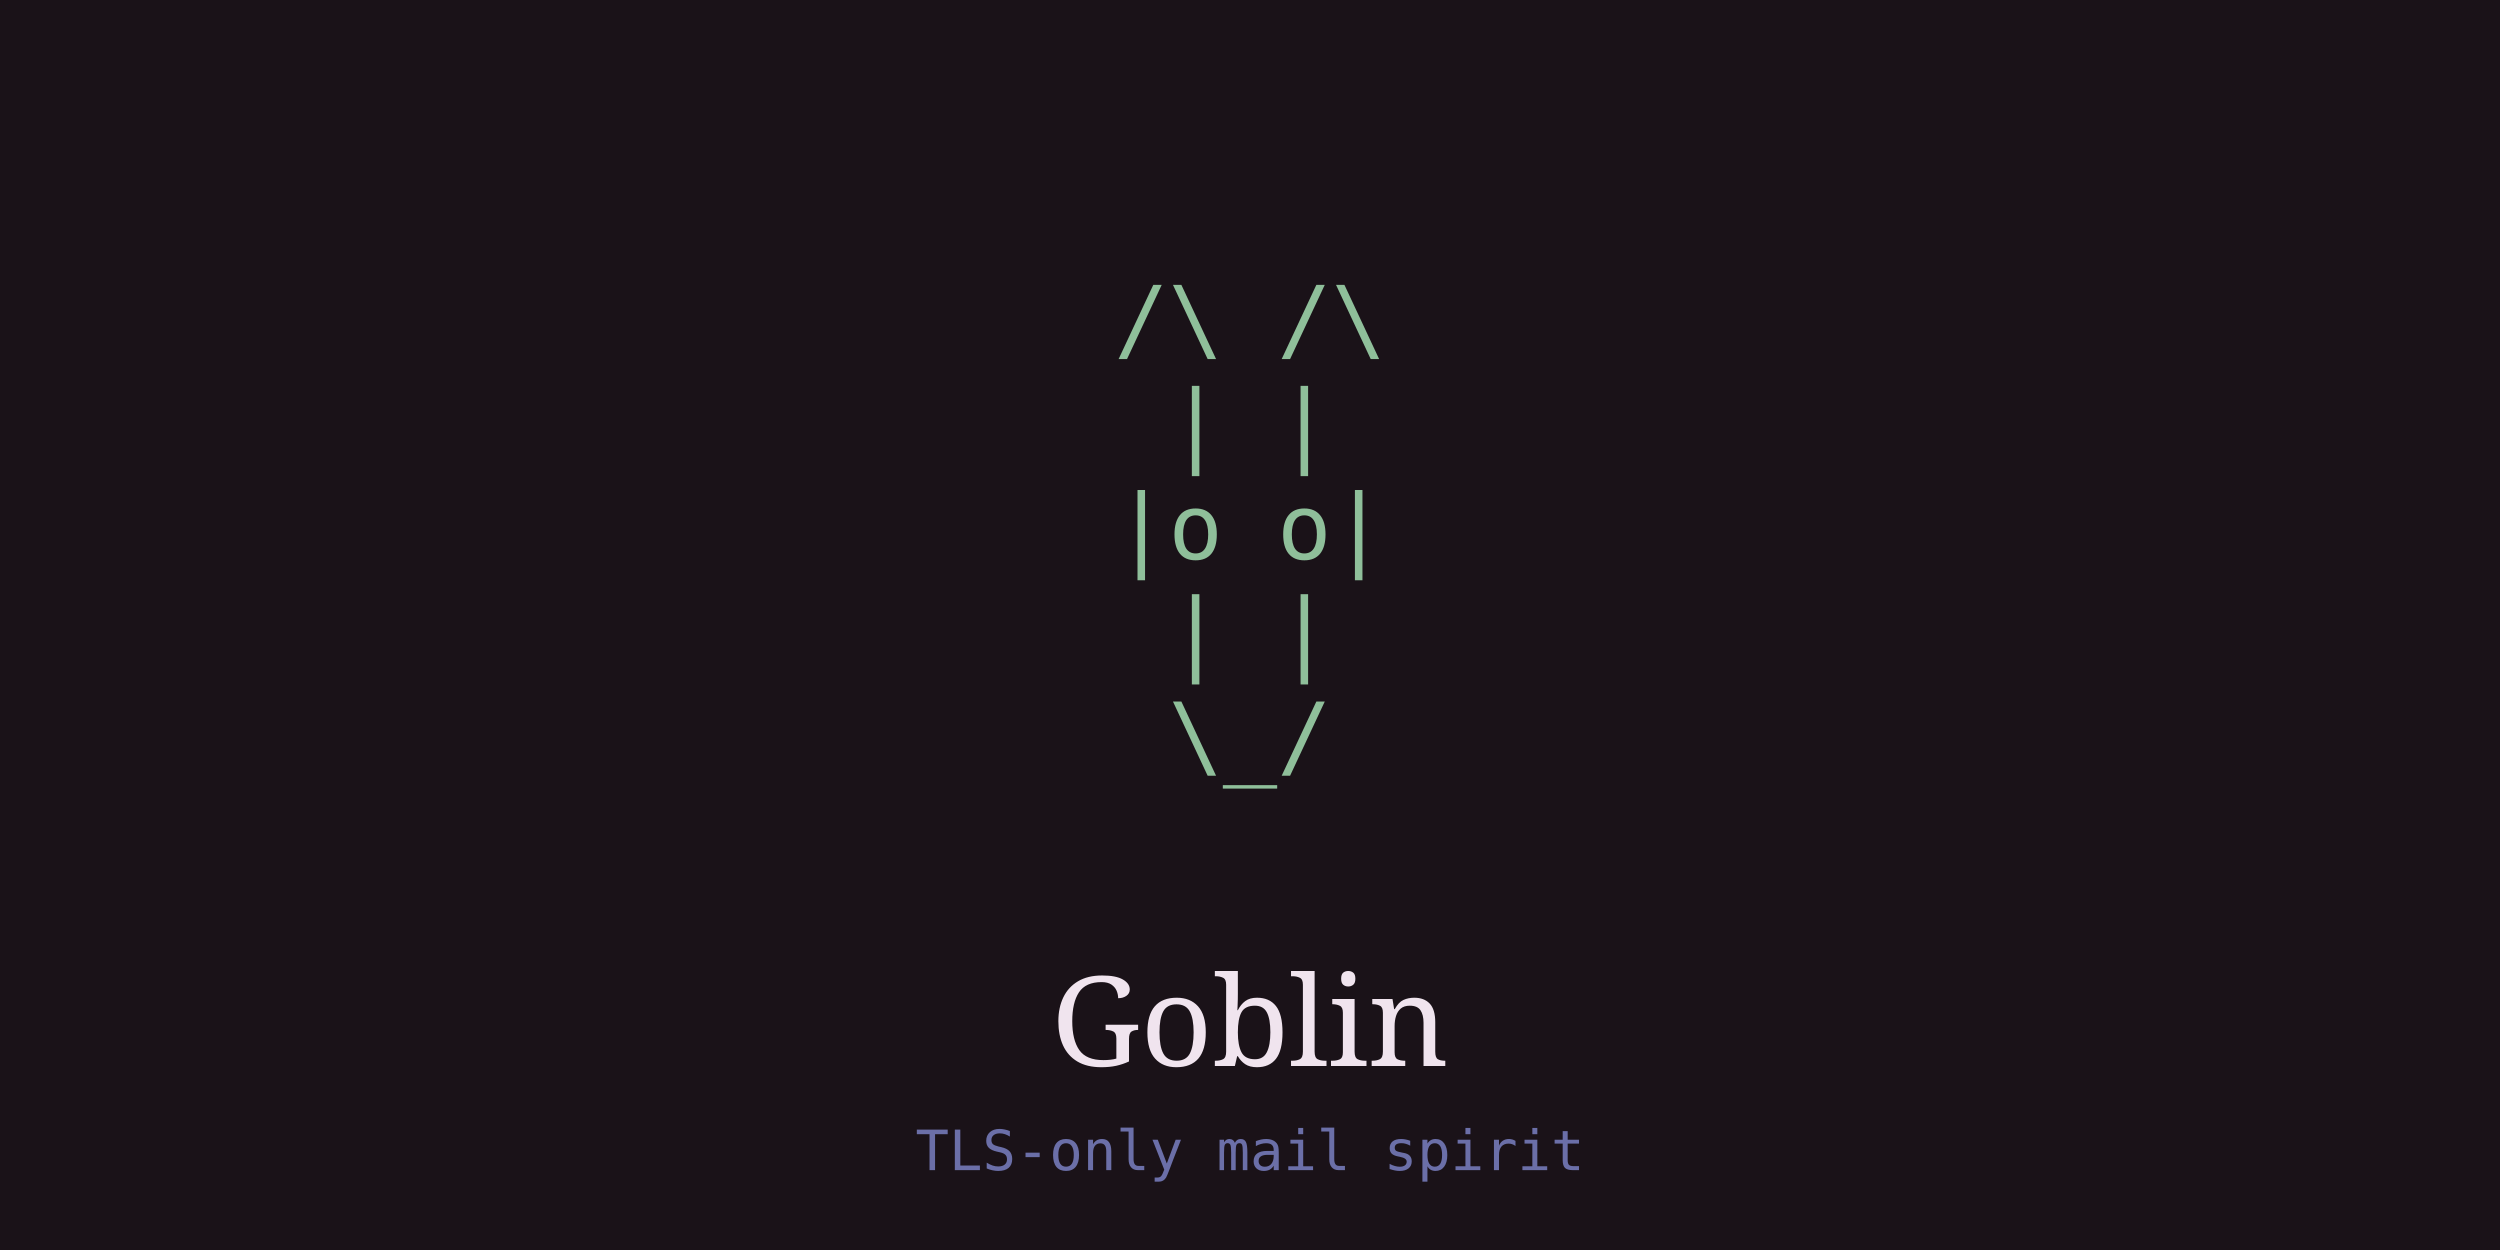
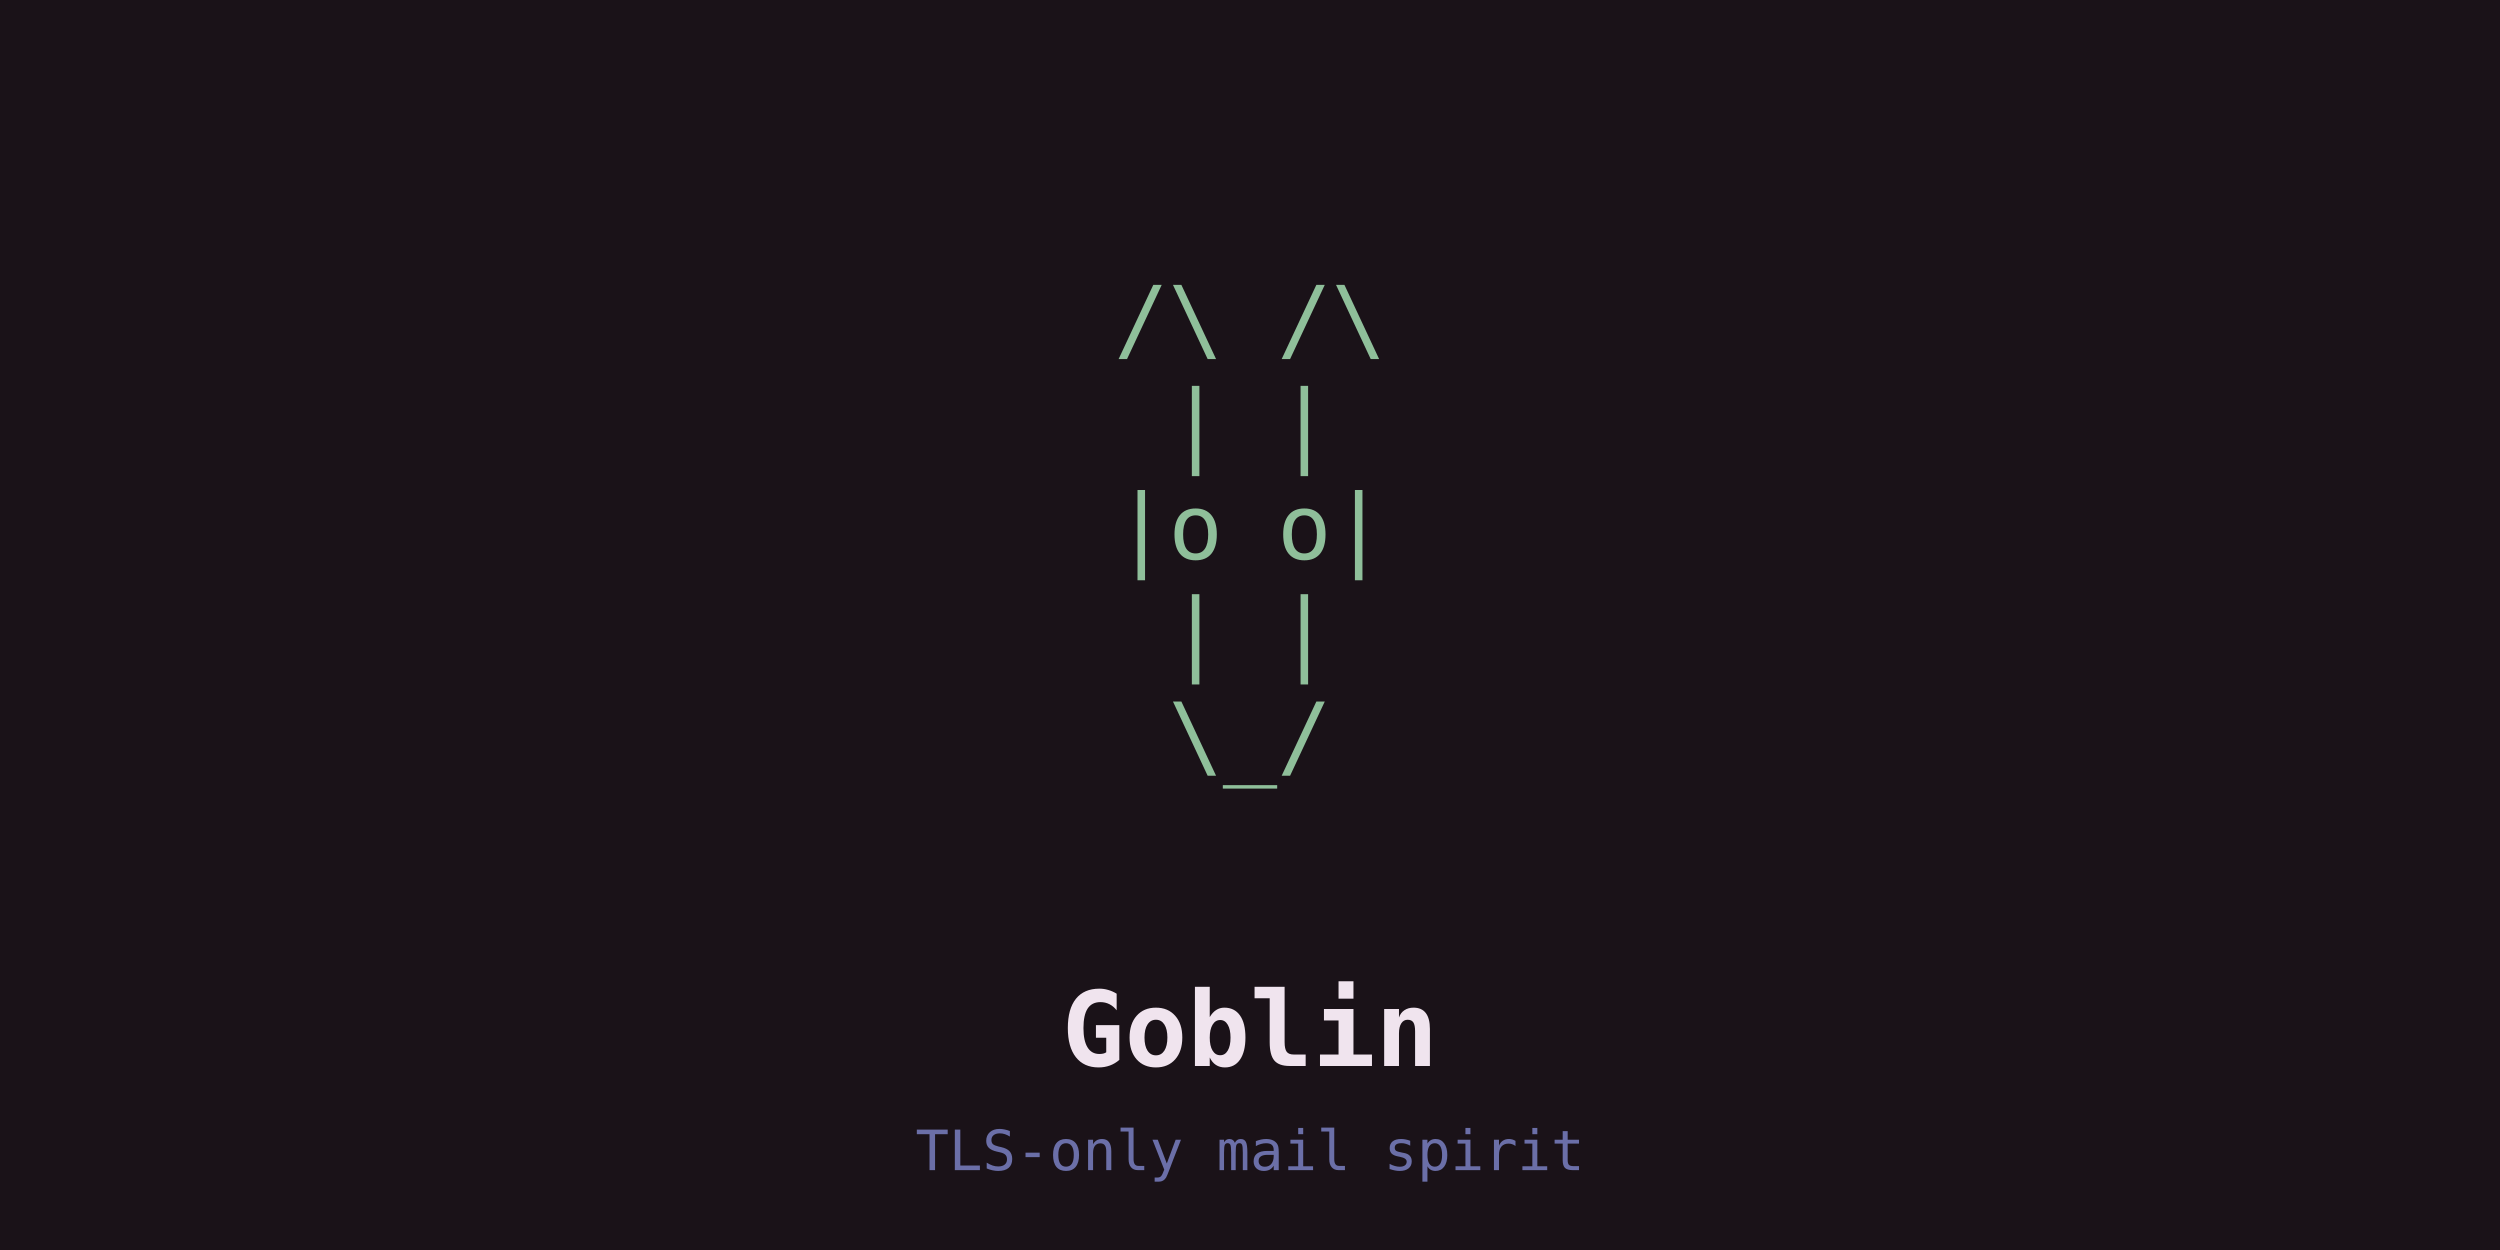
<svg xmlns="http://www.w3.org/2000/svg" width="720" height="360" viewBox="0 0 720 360">
  <rect width="720" height="360" fill="#1A1218" />
  <g font-family="DejaVu Sans Mono, Menlo, Consolas, monospace" font-size="26" text-anchor="middle">
    <text x="360" y="101" fill="#8FBF9A">/\   /\</text>
    <text x="360" y="131" fill="#8FBF9A"> |   | </text>
    <text x="360" y="161" fill="#8FBF9A"> |o o| </text>
    <text x="360" y="191" fill="#8FBF9A"> |   | </text>
    <text x="360" y="221" fill="#8FBF9A">  \_/  </text>
  </g>
-   <text x="360" y="307" fill="#F0E4EE" font-family="Fraunces, Georgia, serif" font-size="36" text-anchor="middle">Goblin</text>
+   <text x="360" y="307" fill="#F0E4EE" font-family="DejaVu Sans Mono, Menlo, Consolas, monospace" font-size="30" font-weight="bold" text-anchor="middle">Goblin</text>
  <text x="360" y="337" fill="#6B6FA8" font-family="DejaVu Sans Mono, monospace" font-size="16" text-anchor="middle">TLS-only mail spirit</text>
</svg>
